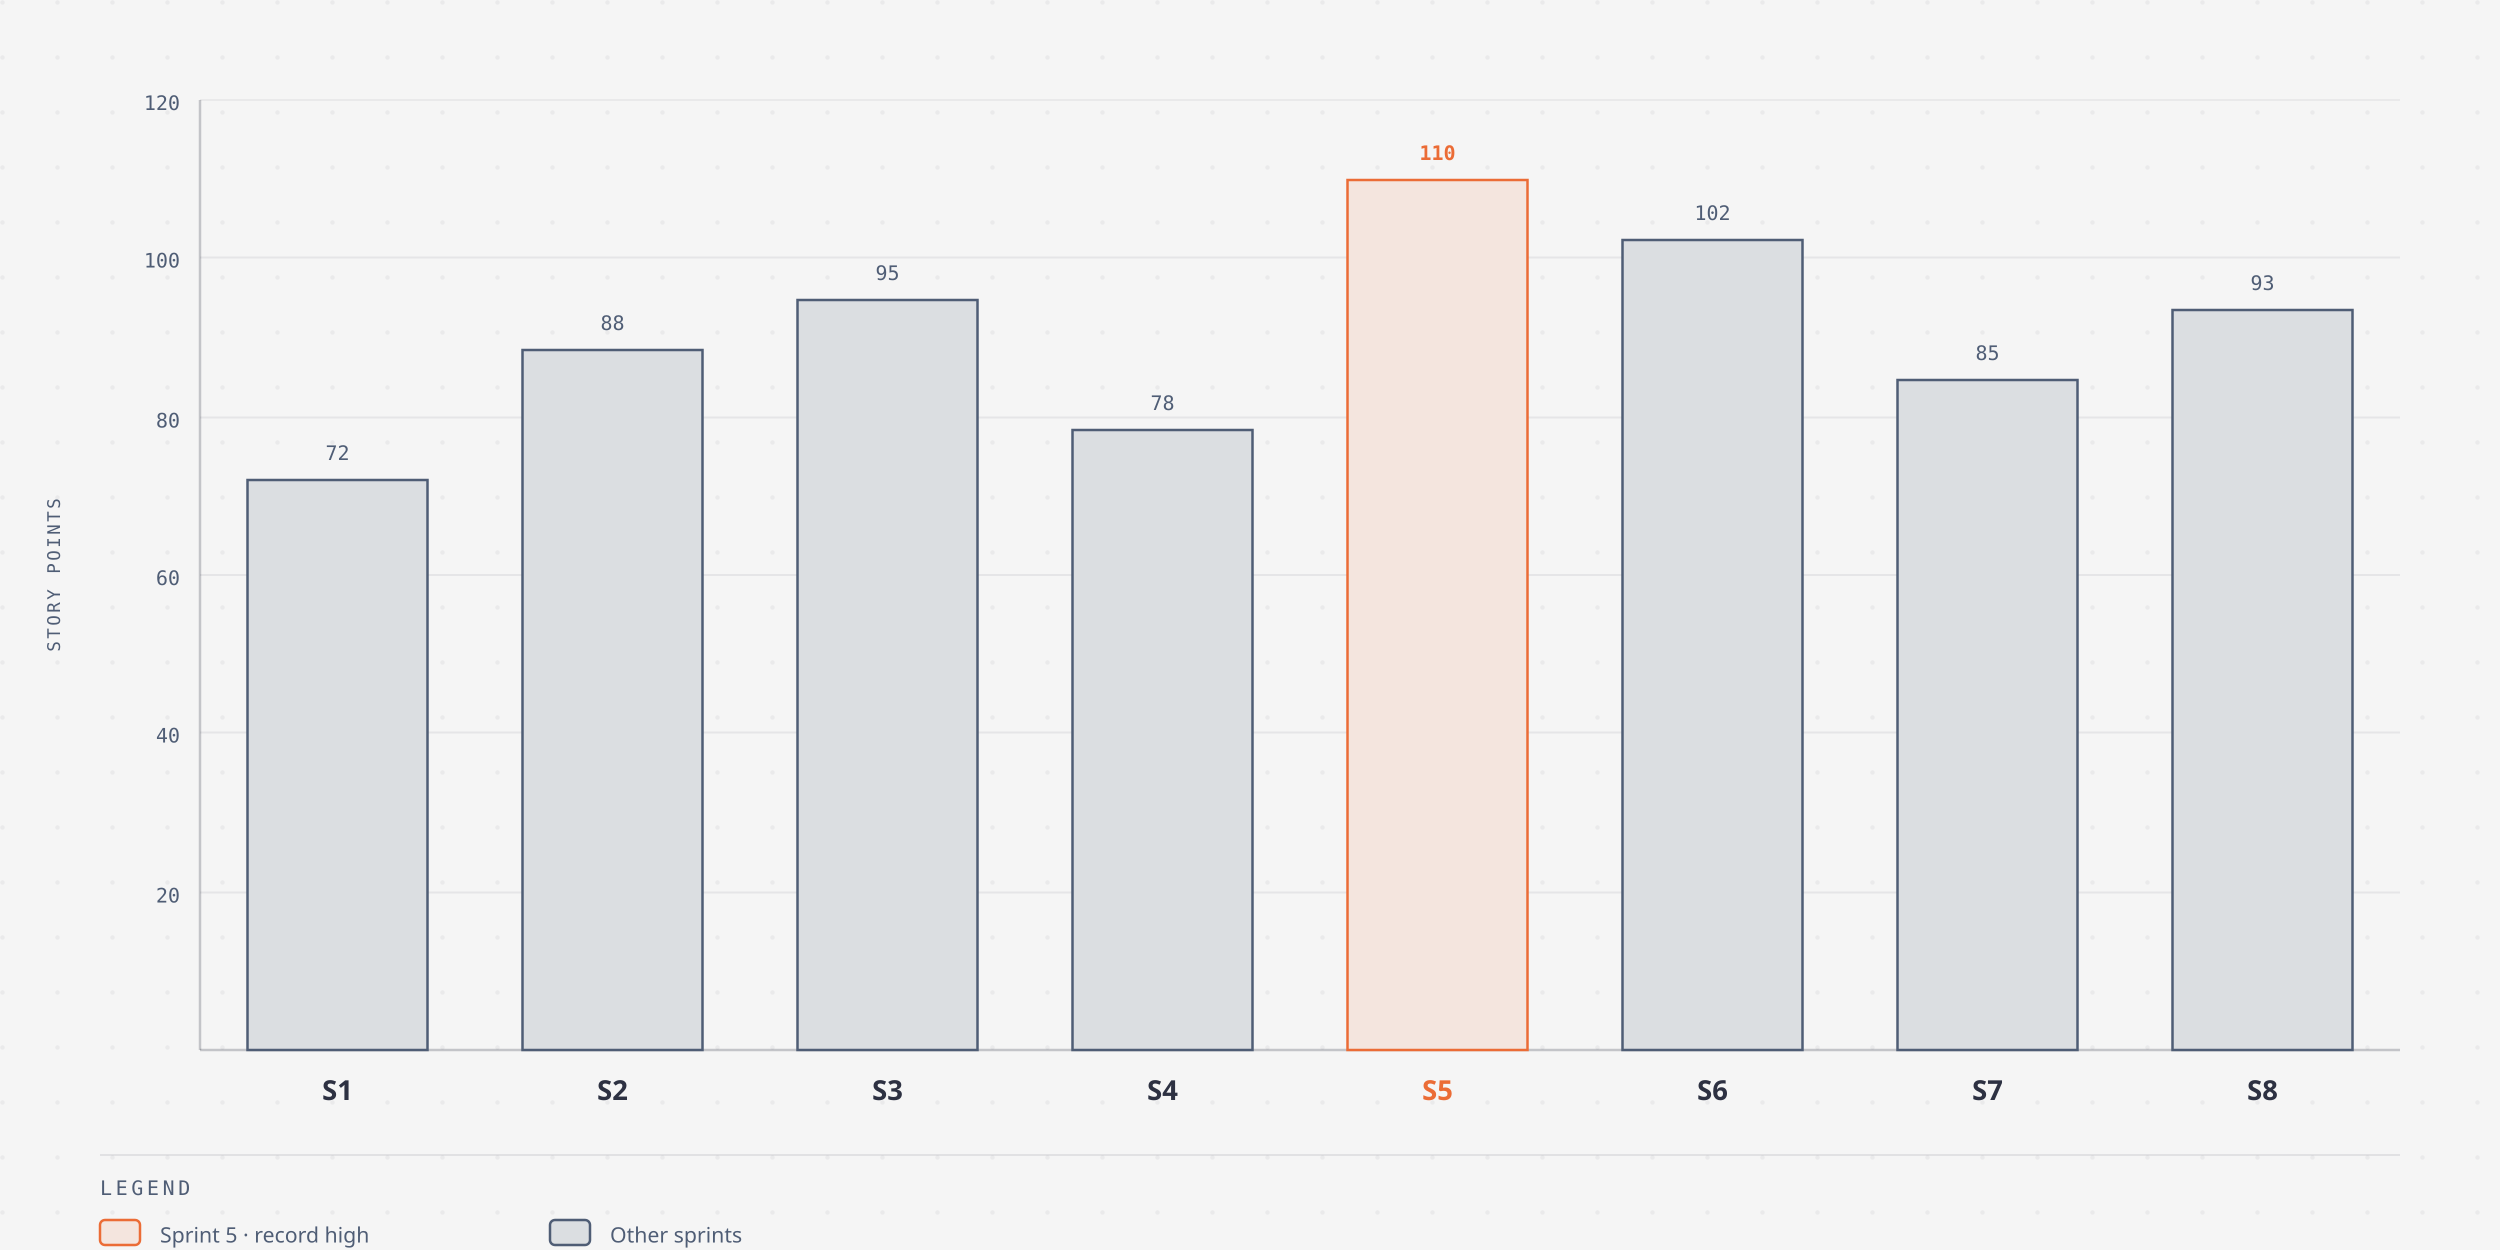
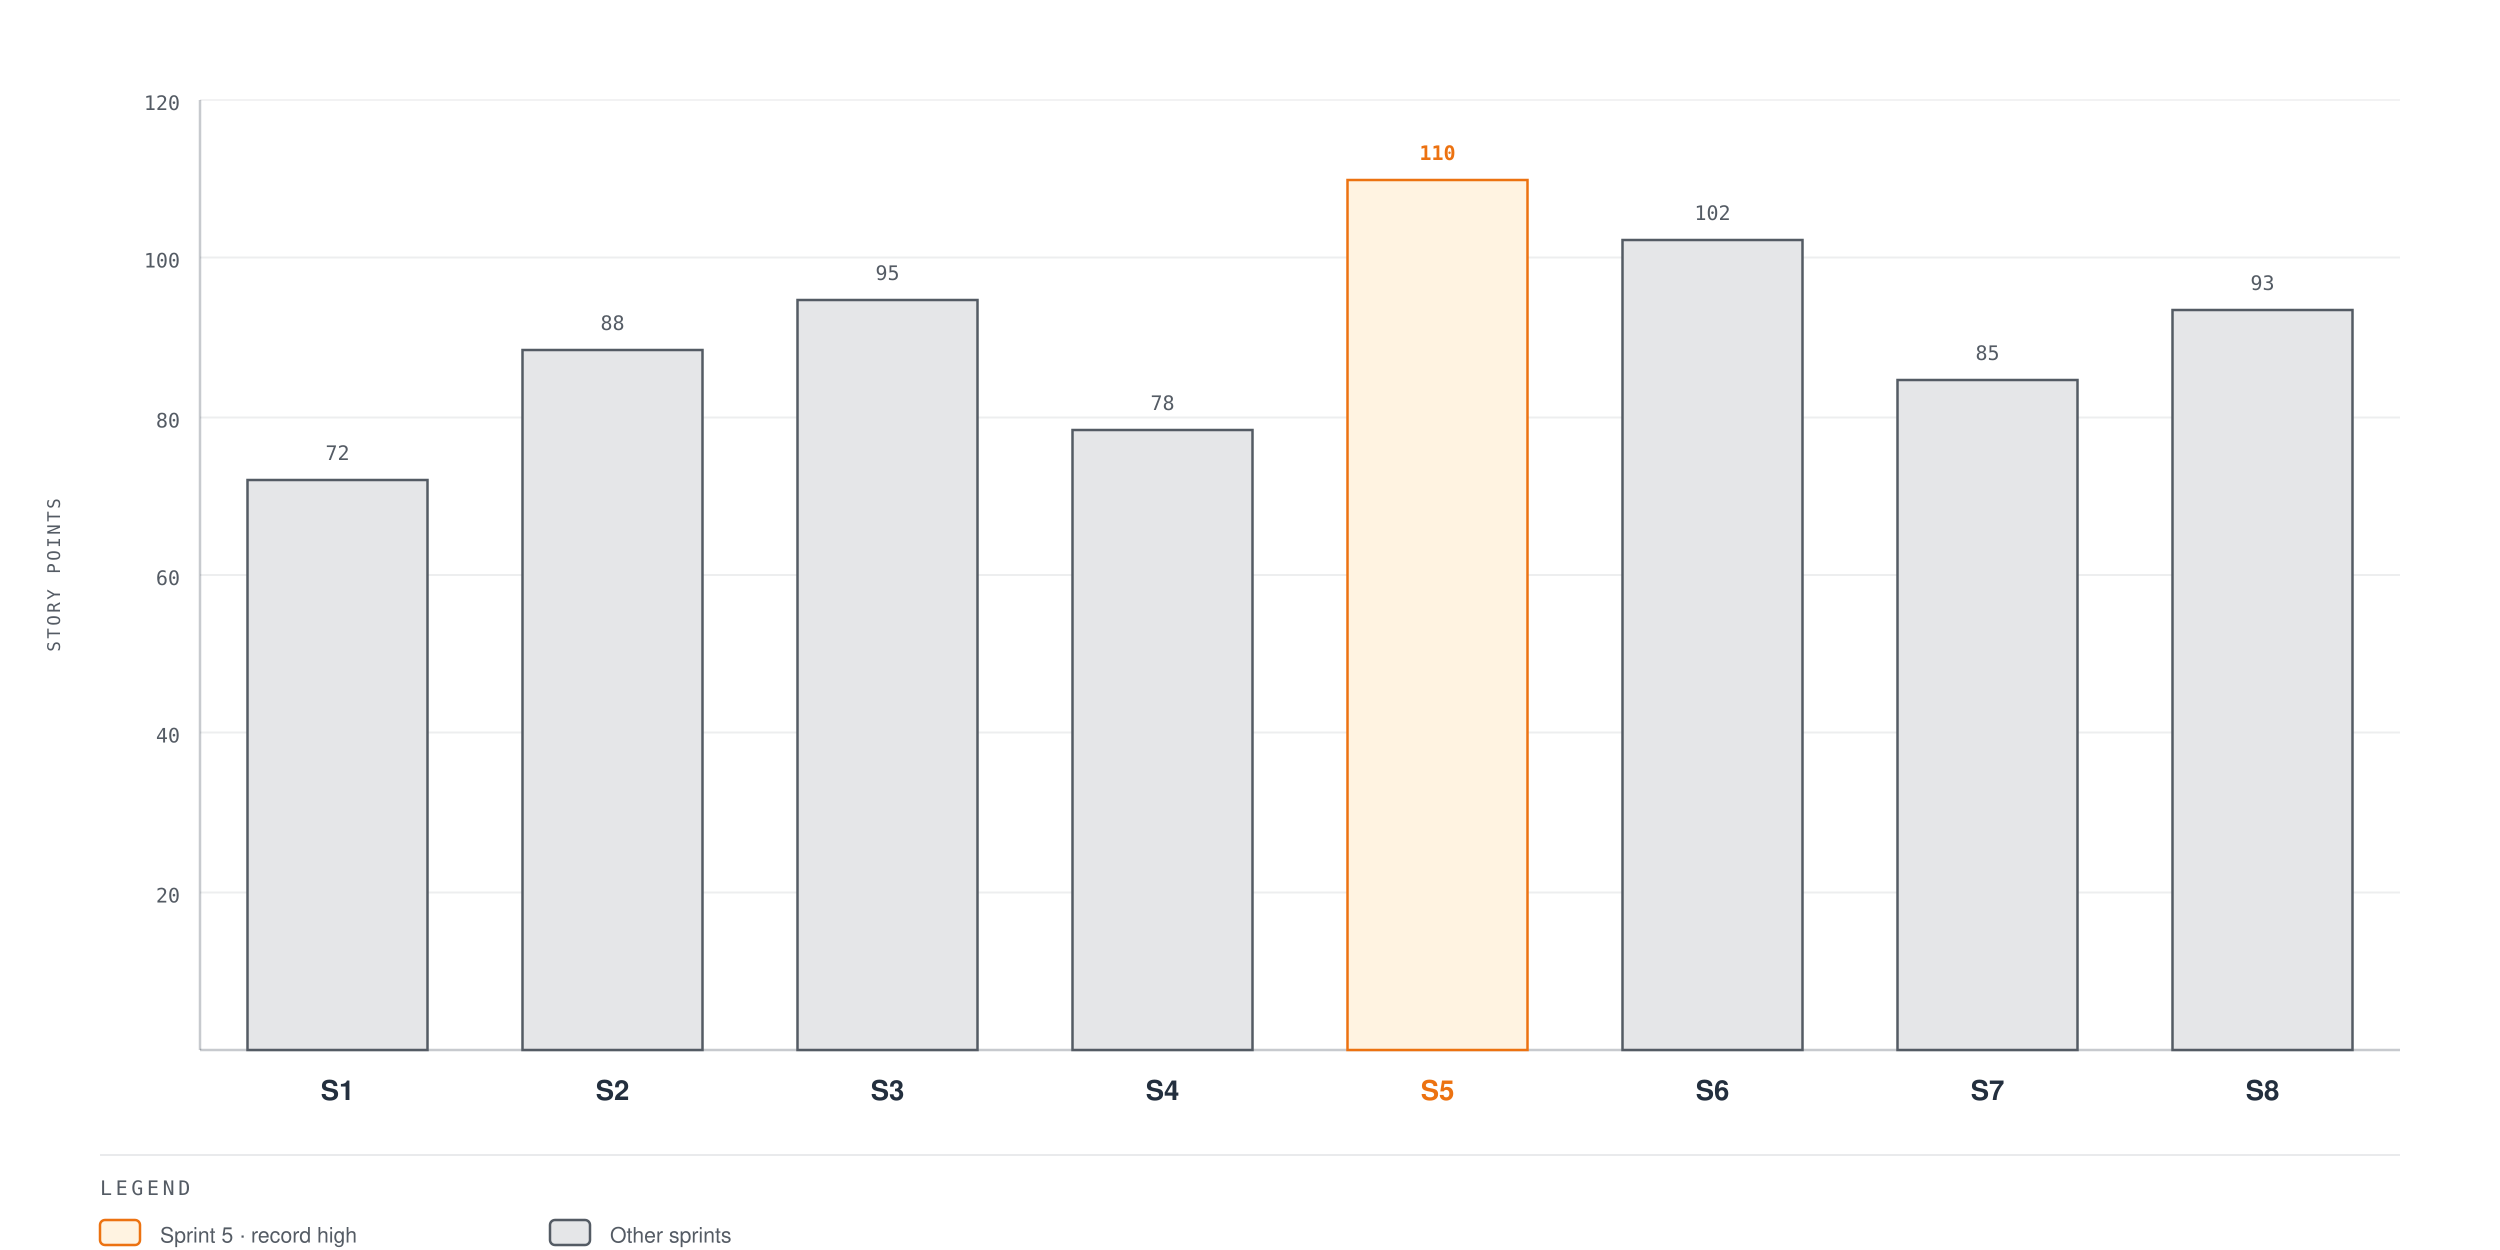
<svg xmlns="http://www.w3.org/2000/svg" viewBox="0 0 1000 500" role="img" aria-labelledby="bar-title bar-desc">
  <defs>
    <style>
/* page-css */
@font-face { font-family: 'Amazon Ember'; font-weight: 300; font-style: normal; src: local('Amazon Ember Light'), local('Amazon Ember'); }
@font-face { font-family: 'Amazon Ember'; font-weight: 400; font-style: normal; src: local('Amazon Ember'); }
@font-face { font-family: 'Amazon Ember'; font-weight: 400; font-style: italic; src: local('Amazon Ember Italic'), local('Amazon Ember'); }
@font-face { font-family: 'Amazon Ember'; font-weight: 600; font-style: normal; src: local('Amazon Ember Medium'), local('Amazon Ember'); }
@font-face { font-family: 'Amazon Ember'; font-weight: 700; font-style: normal; src: local('Amazon Ember Bold'), local('Amazon Ember'); }
@font-face { font-family: 'Amazon Ember'; font-weight: 800; font-style: normal; src: local('Amazon Ember Heavy'), local('Amazon Ember'); }
@font-face { font-family: 'Amazon Ember Mono'; font-weight: 400; font-style: normal; src: local('Amazon Ember Mono'); }
@font-face { font-family: 'Amazon Ember Mono'; font-weight: 700; font-style: normal; src: local('Amazon Ember Mono Bold'), local('Amazon Ember Mono'); }
/* /page-css */
    </style>
-     <pattern id="dots" width="22" height="22" patternUnits="userSpaceOnUse">
-       <circle cx="1" cy="1" r="0.9" fill="rgba(45,49,66,0.10)" />
-     </pattern>
  </defs>
-   <rect width="100%" height="100%" fill="#f5f5f5" />
-   <rect width="100%" height="100%" fill="url(#dots)" opacity="0.55" />
-   <text transform="rotate(-90 24 230)" x="24" y="230" fill="#4f5d75" font-size="7" font-family="'Geist Mono', monospace" letter-spacing="0.14em" text-anchor="middle">STORY POINTS</text>
-   <line x1="80" y1="357" x2="960" y2="357" stroke="rgba(45,49,66,0.08)" stroke-width="0.8" />
-   <line x1="80" y1="293" x2="960" y2="293" stroke="rgba(45,49,66,0.08)" stroke-width="0.8" />
-   <line x1="80" y1="230" x2="960" y2="230" stroke="rgba(45,49,66,0.08)" stroke-width="0.8" />
-   <line x1="80" y1="167" x2="960" y2="167" stroke="rgba(45,49,66,0.08)" stroke-width="0.8" />
-   <line x1="80" y1="103" x2="960" y2="103" stroke="rgba(45,49,66,0.08)" stroke-width="0.8" />
-   <line x1="80" y1="40" x2="960" y2="40" stroke="rgba(45,49,66,0.06)" stroke-width="0.8" />
-   <line x1="80" y1="40" x2="80" y2="420" stroke="rgba(45,49,66,0.25)" stroke-width="1" />
-   <line x1="80" y1="420" x2="960" y2="420" stroke="rgba(45,49,66,0.25)" stroke-width="1" />
-   <text x="72" y="361" fill="#4f5d75" font-size="8" font-family="'Geist Mono', monospace" text-anchor="end">20</text>
-   <text x="72" y="297" fill="#4f5d75" font-size="8" font-family="'Geist Mono', monospace" text-anchor="end">40</text>
-   <text x="72" y="234" fill="#4f5d75" font-size="8" font-family="'Geist Mono', monospace" text-anchor="end">60</text>
-   <text x="72" y="171" fill="#4f5d75" font-size="8" font-family="'Geist Mono', monospace" text-anchor="end">80</text>
-   <text x="72" y="107" fill="#4f5d75" font-size="8" font-family="'Geist Mono', monospace" text-anchor="end">100</text>
-   <text x="72" y="44" fill="#4f5d75" font-size="8" font-family="'Geist Mono', monospace" text-anchor="end">120</text>
-   <rect x="99" y="192" width="72" height="228" fill="#f5f5f5" />
-   <rect x="99" y="192" width="72" height="228" fill="rgba(79,93,117,0.15)" stroke="#4f5d75" stroke-width="1" />
-   <text x="135" y="184" fill="#4f5d75" font-size="8" font-family="'Geist Mono', monospace" text-anchor="middle">72</text>
-   <rect x="209" y="140" width="72" height="280" fill="#f5f5f5" />
-   <rect x="209" y="140" width="72" height="280" fill="rgba(79,93,117,0.15)" stroke="#4f5d75" stroke-width="1" />
-   <text x="245" y="132" fill="#4f5d75" font-size="8" font-family="'Geist Mono', monospace" text-anchor="middle">88</text>
-   <rect x="319" y="120" width="72" height="300" fill="#f5f5f5" />
-   <rect x="319" y="120" width="72" height="300" fill="rgba(79,93,117,0.15)" stroke="#4f5d75" stroke-width="1" />
-   <text x="355" y="112" fill="#4f5d75" font-size="8" font-family="'Geist Mono', monospace" text-anchor="middle">95</text>
-   <rect x="429" y="172" width="72" height="248" fill="#f5f5f5" />
-   <rect x="429" y="172" width="72" height="248" fill="rgba(79,93,117,0.15)" stroke="#4f5d75" stroke-width="1" />
-   <text x="465" y="164" fill="#4f5d75" font-size="8" font-family="'Geist Mono', monospace" text-anchor="middle">78</text>
-   <rect x="539" y="72" width="72" height="348" fill="#f5f5f5" />
-   <rect x="539" y="72" width="72" height="348" fill="rgba(235,108,54,0.12)" stroke="#eb6c36" stroke-width="1" />
-   <text x="575" y="64" fill="#eb6c36" font-size="8" font-family="'Geist Mono', monospace" text-anchor="middle" font-weight="600">110</text>
-   <rect x="649" y="96" width="72" height="324" fill="#f5f5f5" />
-   <rect x="649" y="96" width="72" height="324" fill="rgba(79,93,117,0.15)" stroke="#4f5d75" stroke-width="1" />
-   <text x="685" y="88" fill="#4f5d75" font-size="8" font-family="'Geist Mono', monospace" text-anchor="middle">102</text>
-   <rect x="759" y="152" width="72" height="268" fill="#f5f5f5" />
-   <rect x="759" y="152" width="72" height="268" fill="rgba(79,93,117,0.15)" stroke="#4f5d75" stroke-width="1" />
-   <text x="795" y="144" fill="#4f5d75" font-size="8" font-family="'Geist Mono', monospace" text-anchor="middle">85</text>
-   <rect x="869" y="124" width="72" height="296" fill="#f5f5f5" />
-   <rect x="869" y="124" width="72" height="296" fill="rgba(79,93,117,0.15)" stroke="#4f5d75" stroke-width="1" />
-   <text x="905" y="116" fill="#4f5d75" font-size="8" font-family="'Geist Mono', monospace" text-anchor="middle">93</text>
-   <text x="135" y="440" fill="#2d3142" font-size="11" font-weight="600" font-family="'Geist', sans-serif" text-anchor="middle">S1</text>
-   <text x="245" y="440" fill="#2d3142" font-size="11" font-weight="600" font-family="'Geist', sans-serif" text-anchor="middle">S2</text>
-   <text x="355" y="440" fill="#2d3142" font-size="11" font-weight="600" font-family="'Geist', sans-serif" text-anchor="middle">S3</text>
-   <text x="465" y="440" fill="#2d3142" font-size="11" font-weight="600" font-family="'Geist', sans-serif" text-anchor="middle">S4</text>
-   <text x="575" y="440" fill="#eb6c36" font-size="11" font-weight="600" font-family="'Geist', sans-serif" text-anchor="middle">S5</text>
-   <text x="685" y="440" fill="#2d3142" font-size="11" font-weight="600" font-family="'Geist', sans-serif" text-anchor="middle">S6</text>
-   <text x="795" y="440" fill="#2d3142" font-size="11" font-weight="600" font-family="'Geist', sans-serif" text-anchor="middle">S7</text>
-   <text x="905" y="440" fill="#2d3142" font-size="11" font-weight="600" font-family="'Geist', sans-serif" text-anchor="middle">S8</text>
-   <line x1="40" y1="462" x2="960" y2="462" stroke="rgba(45,49,66,0.10)" stroke-width="0.8" />
-   <text x="40" y="478" fill="#4f5d75" font-size="8" font-family="'Geist Mono', monospace" letter-spacing="0.18em">LEGEND</text>
-   <rect x="40" y="488" width="16" height="10" rx="2" fill="rgba(235,108,54,0.12)" stroke="#eb6c36" stroke-width="1" />
-   <text x="64" y="497" fill="#4f5d75" font-size="8.5" font-family="'Geist', sans-serif">Sprint 5 · record high</text>
-   <rect x="220" y="488" width="16" height="10" rx="2" fill="rgba(79,93,117,0.15)" stroke="#4f5d75" stroke-width="1" />
-   <text x="244" y="497" fill="#4f5d75" font-size="8.5" font-family="'Geist', sans-serif">Other sprints</text>
+   <rect width="100%" height="100%" fill="#FFFFFF" />
+   <text transform="rotate(-90 24 230)" x="24" y="230" fill="#545B64" font-size="7" font-family="'Amazon Ember Mono', ui-monospace, monospace" letter-spacing="0.14em" text-anchor="middle">STORY POINTS</text>
+   <line x1="80" y1="357" x2="960" y2="357" stroke="rgba(35,47,62,0.08)" stroke-width="0.8" />
+   <line x1="80" y1="293" x2="960" y2="293" stroke="rgba(35,47,62,0.08)" stroke-width="0.8" />
+   <line x1="80" y1="230" x2="960" y2="230" stroke="rgba(35,47,62,0.08)" stroke-width="0.8" />
+   <line x1="80" y1="167" x2="960" y2="167" stroke="rgba(35,47,62,0.08)" stroke-width="0.8" />
+   <line x1="80" y1="103" x2="960" y2="103" stroke="rgba(35,47,62,0.08)" stroke-width="0.8" />
+   <line x1="80" y1="40" x2="960" y2="40" stroke="rgba(35,47,62,0.06)" stroke-width="0.8" />
+   <line x1="80" y1="40" x2="80" y2="420" stroke="rgba(35,47,62,0.25)" stroke-width="1" />
+   <line x1="80" y1="420" x2="960" y2="420" stroke="rgba(35,47,62,0.25)" stroke-width="1" />
+   <text x="72" y="361" fill="#545B64" font-size="8" font-family="'Amazon Ember Mono', ui-monospace, monospace" text-anchor="end">20</text>
+   <text x="72" y="297" fill="#545B64" font-size="8" font-family="'Amazon Ember Mono', ui-monospace, monospace" text-anchor="end">40</text>
+   <text x="72" y="234" fill="#545B64" font-size="8" font-family="'Amazon Ember Mono', ui-monospace, monospace" text-anchor="end">60</text>
+   <text x="72" y="171" fill="#545B64" font-size="8" font-family="'Amazon Ember Mono', ui-monospace, monospace" text-anchor="end">80</text>
+   <text x="72" y="107" fill="#545B64" font-size="8" font-family="'Amazon Ember Mono', ui-monospace, monospace" text-anchor="end">100</text>
+   <text x="72" y="44" fill="#545B64" font-size="8" font-family="'Amazon Ember Mono', ui-monospace, monospace" text-anchor="end">120</text>
+   <rect x="99" y="192" width="72" height="228" fill="#FFFFFF" />
+   <rect x="99" y="192" width="72" height="228" fill="rgba(84,91,100,0.15)" stroke="#545B64" stroke-width="1" />
+   <text x="135" y="184" fill="#545B64" font-size="8" font-family="'Amazon Ember Mono', ui-monospace, monospace" text-anchor="middle">72</text>
+   <rect x="209" y="140" width="72" height="280" fill="#FFFFFF" />
+   <rect x="209" y="140" width="72" height="280" fill="rgba(84,91,100,0.15)" stroke="#545B64" stroke-width="1" />
+   <text x="245" y="132" fill="#545B64" font-size="8" font-family="'Amazon Ember Mono', ui-monospace, monospace" text-anchor="middle">88</text>
+   <rect x="319" y="120" width="72" height="300" fill="#FFFFFF" />
+   <rect x="319" y="120" width="72" height="300" fill="rgba(84,91,100,0.15)" stroke="#545B64" stroke-width="1" />
+   <text x="355" y="112" fill="#545B64" font-size="8" font-family="'Amazon Ember Mono', ui-monospace, monospace" text-anchor="middle">95</text>
+   <rect x="429" y="172" width="72" height="248" fill="#FFFFFF" />
+   <rect x="429" y="172" width="72" height="248" fill="rgba(84,91,100,0.15)" stroke="#545B64" stroke-width="1" />
+   <text x="465" y="164" fill="#545B64" font-size="8" font-family="'Amazon Ember Mono', ui-monospace, monospace" text-anchor="middle">78</text>
+   <rect x="539" y="72" width="72" height="348" fill="#FFFFFF" />
+   <rect x="539" y="72" width="72" height="348" fill="rgba(255,153,0,0.12)" stroke="#EC7211" stroke-width="1" />
+   <text x="575" y="64" fill="#EC7211" font-size="8" font-family="'Amazon Ember Mono', ui-monospace, monospace" text-anchor="middle" font-weight="600">110</text>
+   <rect x="649" y="96" width="72" height="324" fill="#FFFFFF" />
+   <rect x="649" y="96" width="72" height="324" fill="rgba(84,91,100,0.15)" stroke="#545B64" stroke-width="1" />
+   <text x="685" y="88" fill="#545B64" font-size="8" font-family="'Amazon Ember Mono', ui-monospace, monospace" text-anchor="middle">102</text>
+   <rect x="759" y="152" width="72" height="268" fill="#FFFFFF" />
+   <rect x="759" y="152" width="72" height="268" fill="rgba(84,91,100,0.15)" stroke="#545B64" stroke-width="1" />
+   <text x="795" y="144" fill="#545B64" font-size="8" font-family="'Amazon Ember Mono', ui-monospace, monospace" text-anchor="middle">85</text>
+   <rect x="869" y="124" width="72" height="296" fill="#FFFFFF" />
+   <rect x="869" y="124" width="72" height="296" fill="rgba(84,91,100,0.15)" stroke="#545B64" stroke-width="1" />
+   <text x="905" y="116" fill="#545B64" font-size="8" font-family="'Amazon Ember Mono', ui-monospace, monospace" text-anchor="middle">93</text>
+   <text x="135" y="440" fill="#232F3E" font-size="11" font-weight="600" font-family="'Amazon Ember', 'Helvetica Neue', Helvetica, Arial, sans-serif" text-anchor="middle">S1</text>
+   <text x="245" y="440" fill="#232F3E" font-size="11" font-weight="600" font-family="'Amazon Ember', 'Helvetica Neue', Helvetica, Arial, sans-serif" text-anchor="middle">S2</text>
+   <text x="355" y="440" fill="#232F3E" font-size="11" font-weight="600" font-family="'Amazon Ember', 'Helvetica Neue', Helvetica, Arial, sans-serif" text-anchor="middle">S3</text>
+   <text x="465" y="440" fill="#232F3E" font-size="11" font-weight="600" font-family="'Amazon Ember', 'Helvetica Neue', Helvetica, Arial, sans-serif" text-anchor="middle">S4</text>
+   <text x="575" y="440" fill="#EC7211" font-size="11" font-weight="600" font-family="'Amazon Ember', 'Helvetica Neue', Helvetica, Arial, sans-serif" text-anchor="middle">S5</text>
+   <text x="685" y="440" fill="#232F3E" font-size="11" font-weight="600" font-family="'Amazon Ember', 'Helvetica Neue', Helvetica, Arial, sans-serif" text-anchor="middle">S6</text>
+   <text x="795" y="440" fill="#232F3E" font-size="11" font-weight="600" font-family="'Amazon Ember', 'Helvetica Neue', Helvetica, Arial, sans-serif" text-anchor="middle">S7</text>
+   <text x="905" y="440" fill="#232F3E" font-size="11" font-weight="600" font-family="'Amazon Ember', 'Helvetica Neue', Helvetica, Arial, sans-serif" text-anchor="middle">S8</text>
+   <line x1="40" y1="462" x2="960" y2="462" stroke="rgba(35,47,62,0.10)" stroke-width="0.8" />
+   <text x="40" y="478" fill="#545B64" font-size="8" font-family="'Amazon Ember Mono', ui-monospace, monospace" letter-spacing="0.18em">LEGEND</text>
+   <rect x="40" y="488" width="16" height="10" rx="2" fill="rgba(255,153,0,0.12)" stroke="#EC7211" stroke-width="1" />
+   <text x="64" y="497" fill="#545B64" font-size="8.5" font-family="'Amazon Ember', 'Helvetica Neue', Helvetica, Arial, sans-serif">Sprint 5 · record high</text>
+   <rect x="220" y="488" width="16" height="10" rx="2" fill="rgba(84,91,100,0.15)" stroke="#545B64" stroke-width="1" />
+   <text x="244" y="497" fill="#545B64" font-size="8.5" font-family="'Amazon Ember', 'Helvetica Neue', Helvetica, Arial, sans-serif">Other sprints</text>
</svg>
